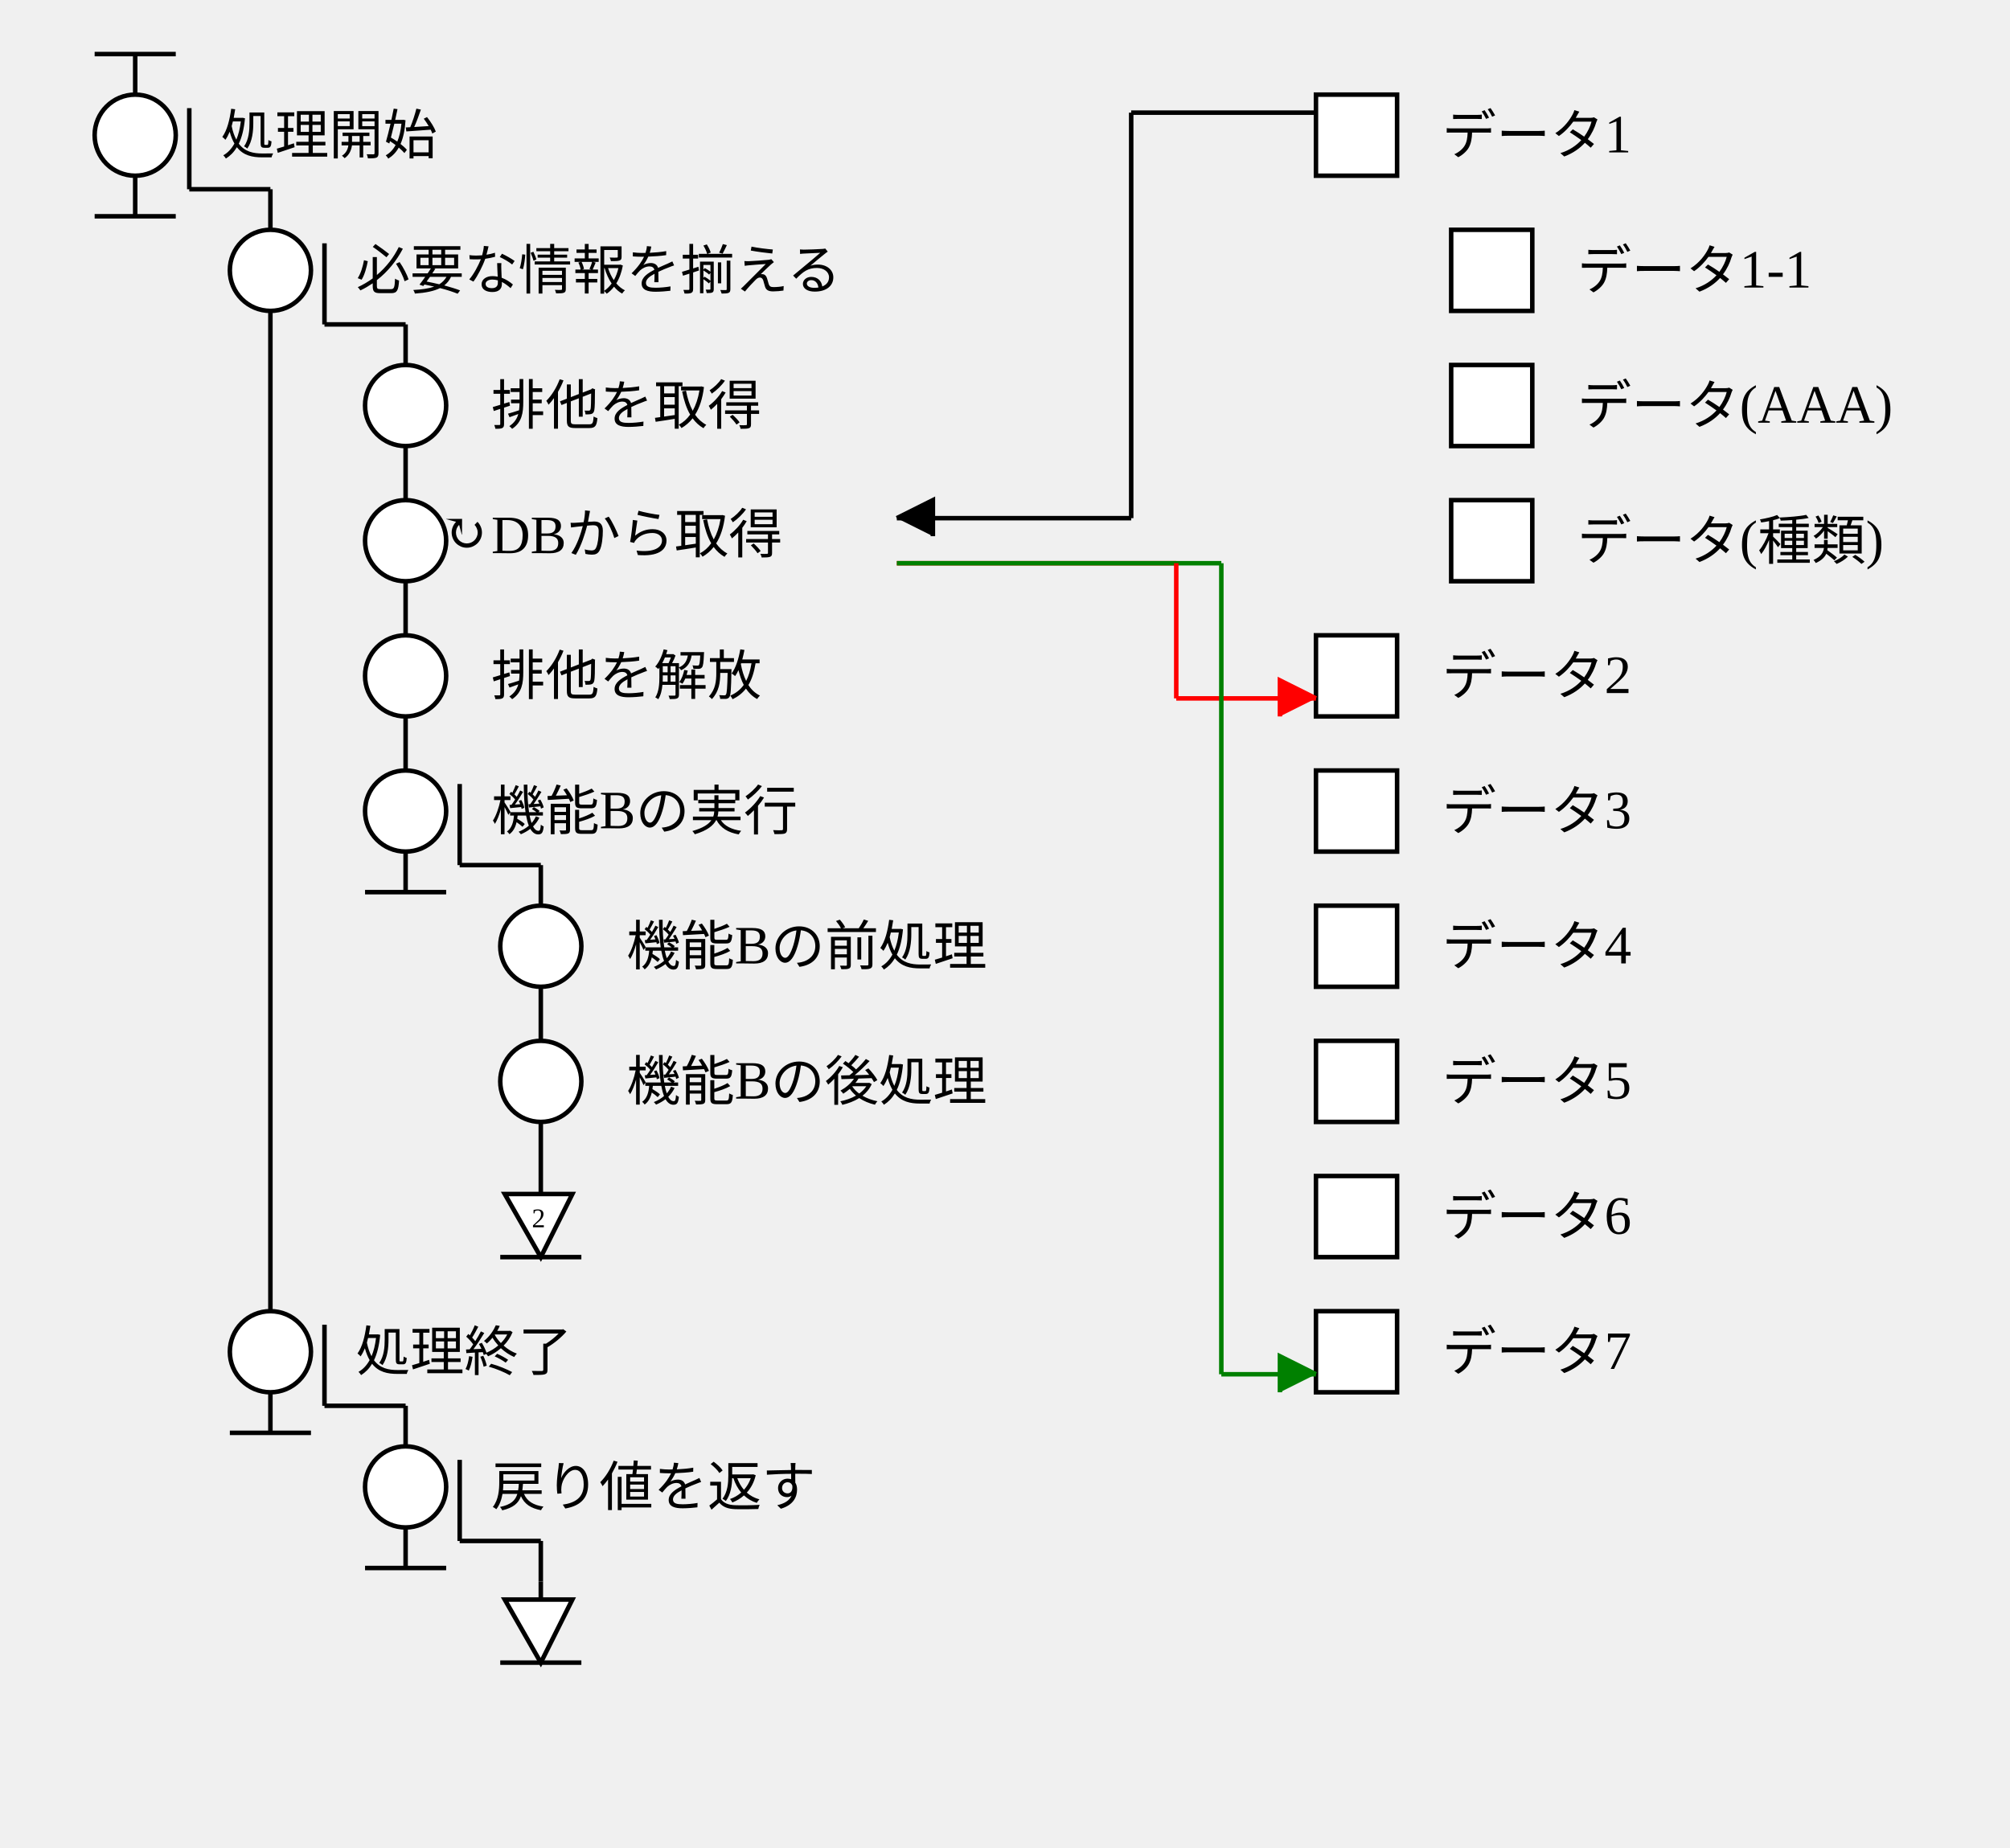
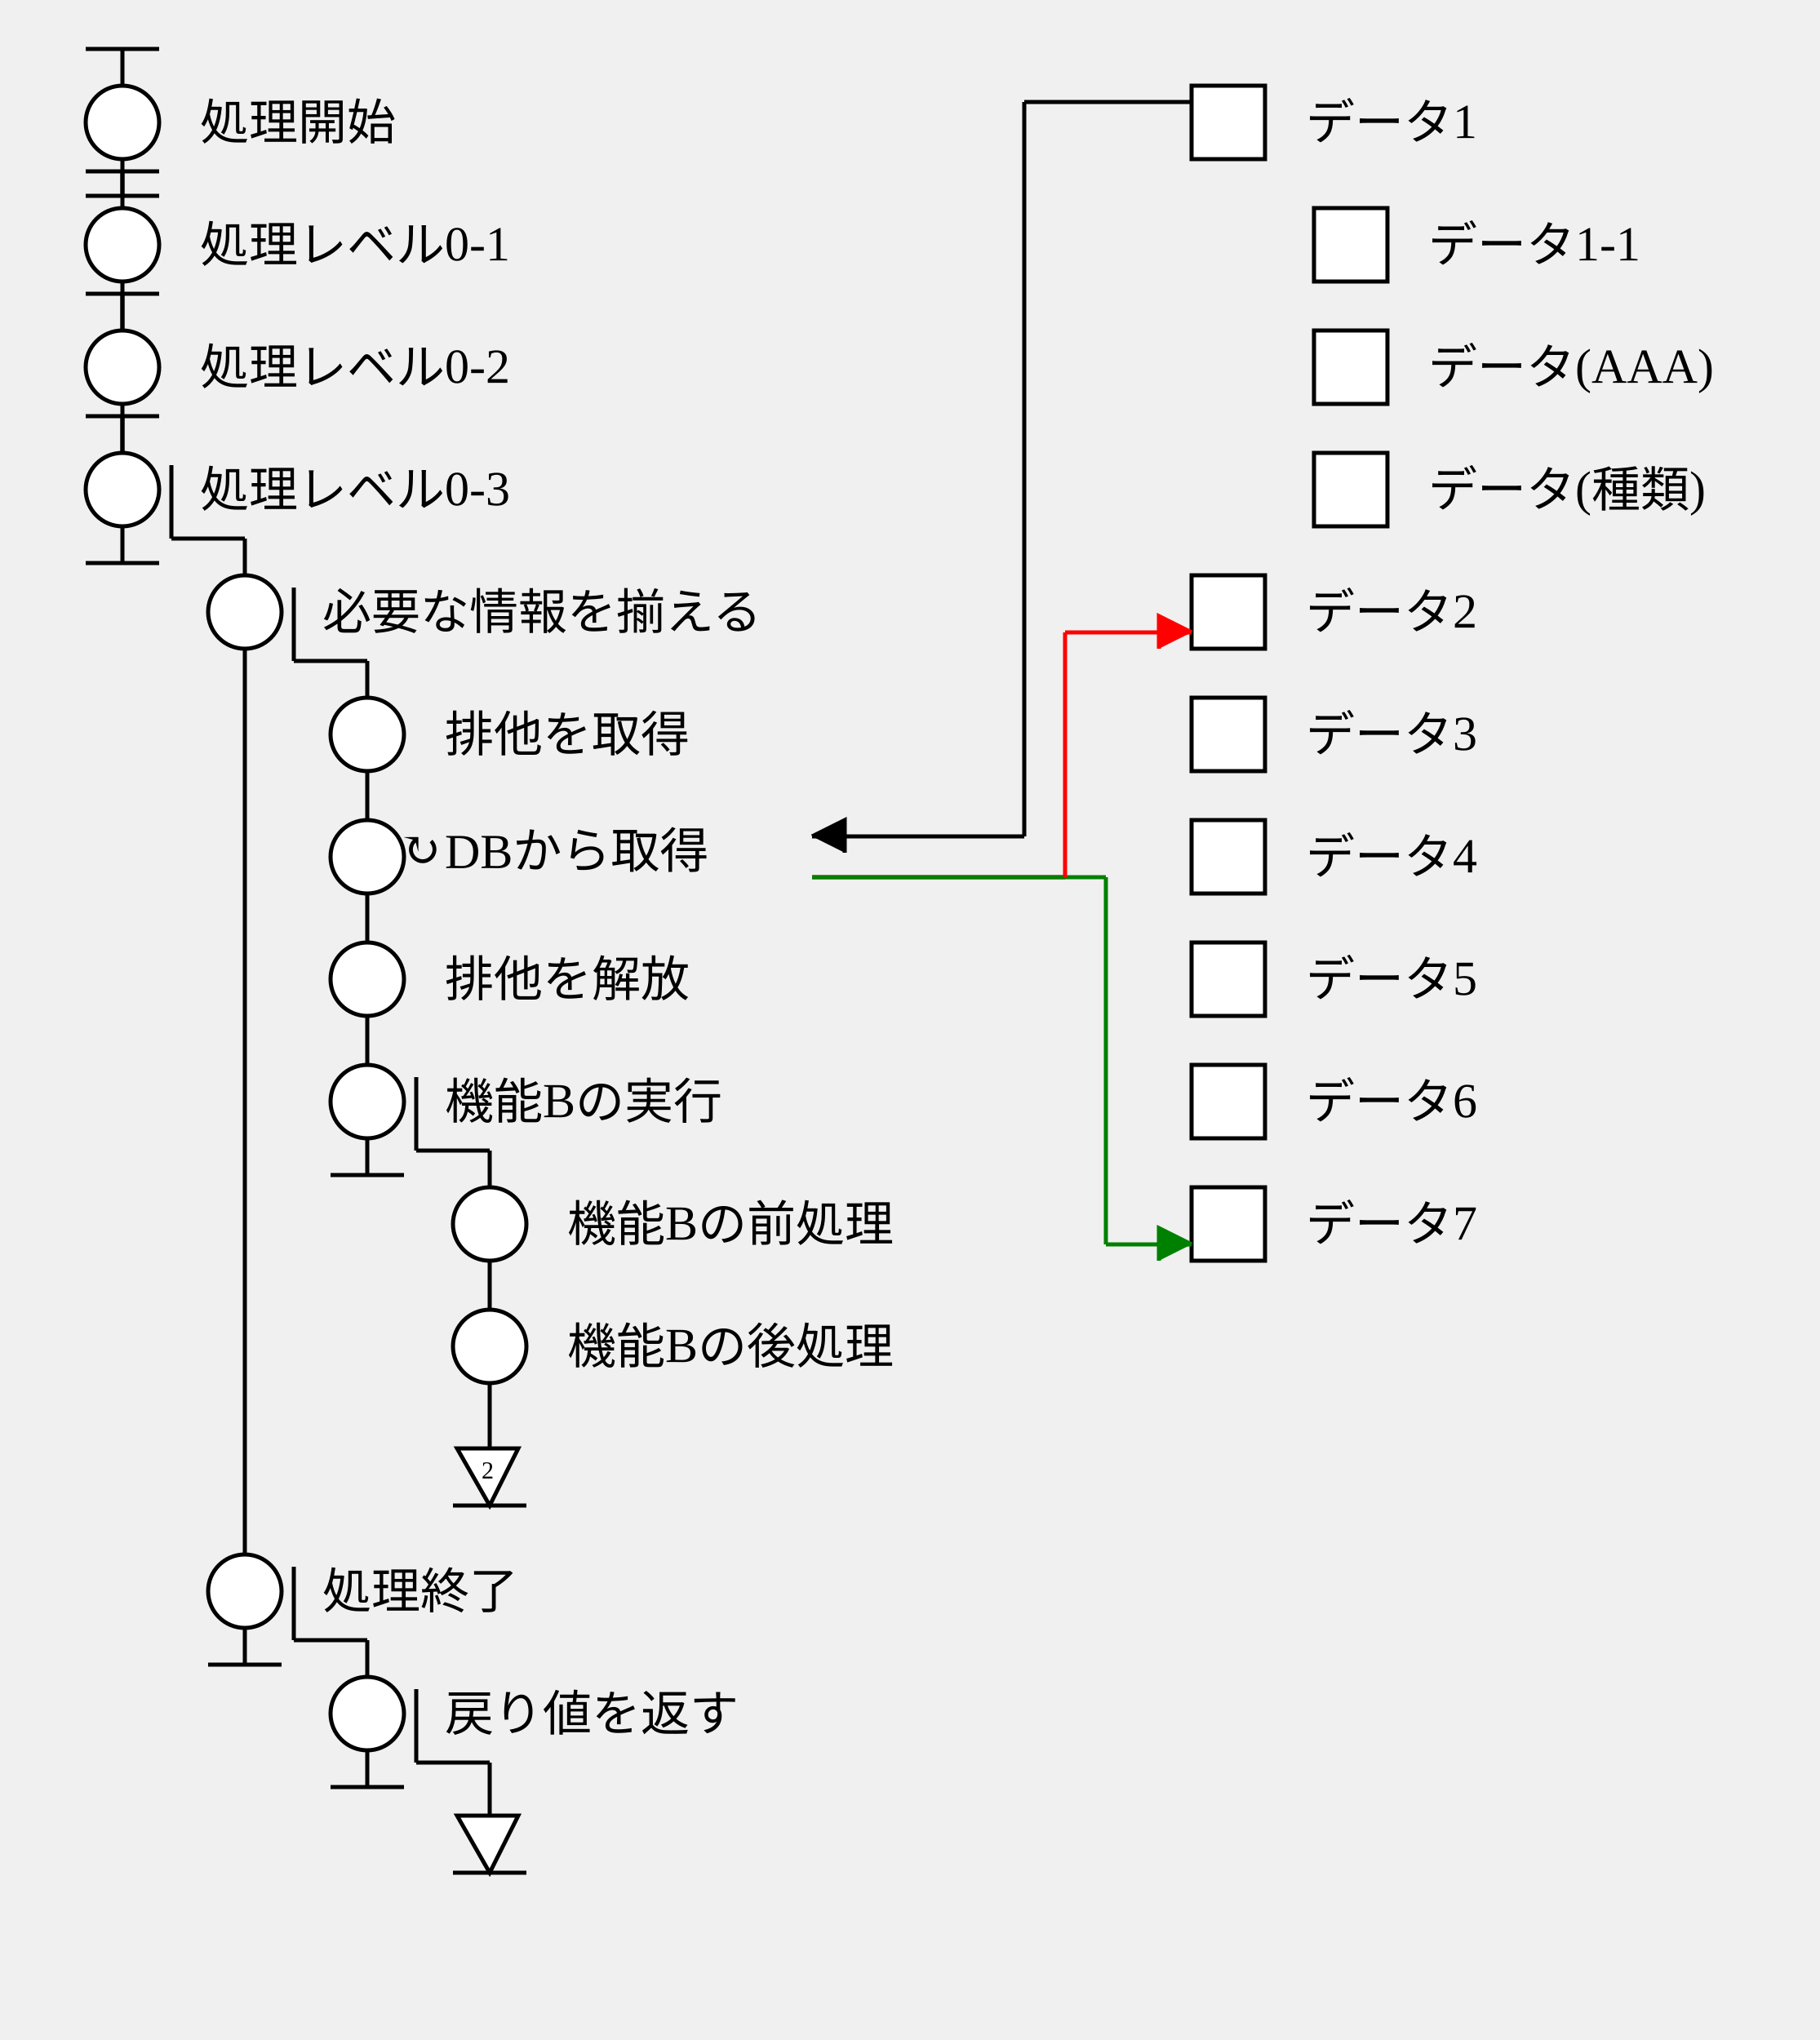
- <svg xmlns="http://www.w3.org/2000/svg" width="446" height="410" style="background-color: #808d81">
+ <svg xmlns="http://www.w3.org/2000/svg" width="446" height="500" style="background-color: #808d81">
  <circle cx="30" cy="30" r="9" fill="white" stroke="black" />
  <text x="49" y="30" text-anchor="left" dominant-baseline="middle" font-size="100%" rotate="0">処理開始</text>
  <line x1="30" y1="12" x2="30" y2="21" stroke="black" />
  <line x1="21" y1="12" x2="39" y2="12" stroke="black" />
  <line x1="30" y1="39" x2="30" y2="48" stroke="black" />
  <line x1="21" y1="48" x2="39" y2="48" stroke="black" />
-   <circle cx="60" cy="60" r="9" fill="white" stroke="black" />
-   <text x="79" y="60" text-anchor="left" dominant-baseline="middle" font-size="100%" rotate="0">必要な情報を揃える</text>
-   <line x1="60" y1="42" x2="60" y2="51" stroke="black" />
-   <line x1="42" y1="42" x2="60" y2="42" stroke="black" />
-   <line x1="42" y1="24" x2="42" y2="42" stroke="black" />
-   <circle cx="90" cy="90" r="9" fill="white" stroke="black" />
-   <text x="109" y="90" text-anchor="left" dominant-baseline="middle" font-size="100%" rotate="0">排他を取得</text>
-   <line x1="90" y1="72" x2="90" y2="81" stroke="black" />
-   <line x1="72" y1="72" x2="90" y2="72" stroke="black" />
-   <line x1="72" y1="54" x2="72" y2="72" stroke="black" />
-   <circle cx="90" cy="120" r="9" fill="white" stroke="black" />
-   <text x="98" y="119" text-anchor="left" dominant-baseline="middle" font-size="100%" rotate="240">↻</text>
-   <text x="109" y="120" text-anchor="left" dominant-baseline="middle" font-size="100%" rotate="0">DBから取得</text>
-   <line x1="90" y1="99" x2="90" y2="111" stroke="black" />
-   <circle cx="90" cy="150" r="9" fill="white" stroke="black" />
-   <text x="109" y="150" text-anchor="left" dominant-baseline="middle" font-size="100%" rotate="0">排他を解放</text>
-   <line x1="90" y1="129" x2="90" y2="141" stroke="black" />
+   <circle cx="30" cy="60" r="9" fill="white" stroke="black" />
+   <text x="49" y="60" text-anchor="left" dominant-baseline="middle" font-size="100%" rotate="0">処理レベル0-1</text>
+   <line x1="30" y1="42" x2="30" y2="51" stroke="black" />
+   <line x1="21" y1="42" x2="39" y2="42" stroke="black" />
+   <circle cx="30" cy="90" r="9" fill="white" stroke="black" />
+   <text x="49" y="90" text-anchor="left" dominant-baseline="middle" font-size="100%" rotate="0">処理レベル0-2</text>
+   <line x1="30" y1="69" x2="30" y2="81" stroke="black" />
+   <line x1="30" y1="72" x2="30" y2="81" stroke="black" />
+   <line x1="21" y1="72" x2="39" y2="72" stroke="black" />
+   <circle cx="30" cy="120" r="9" fill="white" stroke="black" />
+   <text x="49" y="120" text-anchor="left" dominant-baseline="middle" font-size="100%" rotate="0">処理レベル0-3</text>
+   <line x1="30" y1="99" x2="30" y2="111" stroke="black" />
+   <line x1="30" y1="102" x2="30" y2="111" stroke="black" />
+   <line x1="21" y1="102" x2="39" y2="102" stroke="black" />
+   <line x1="30" y1="129" x2="30" y2="138" stroke="black" />
+   <line x1="21" y1="138" x2="39" y2="138" stroke="black" />
+   <circle cx="60" cy="150" r="9" fill="white" stroke="black" />
+   <text x="79" y="150" text-anchor="left" dominant-baseline="middle" font-size="100%" rotate="0">必要な情報を揃える</text>
+   <line x1="60" y1="132" x2="60" y2="141" stroke="black" />
+   <line x1="42" y1="132" x2="60" y2="132" stroke="black" />
+   <line x1="42" y1="114" x2="42" y2="132" stroke="black" />
  <circle cx="90" cy="180" r="9" fill="white" stroke="black" />
-   <text x="109" y="180" text-anchor="left" dominant-baseline="middle" font-size="100%" rotate="0">機能Bの実行</text>
-   <line x1="90" y1="159" x2="90" y2="171" stroke="black" />
-   <line x1="90" y1="189" x2="90" y2="198" stroke="black" />
-   <line x1="81" y1="198" x2="99" y2="198" stroke="black" />
-   <circle cx="120" cy="210" r="9" fill="white" stroke="black" />
-   <text x="139" y="210" text-anchor="left" dominant-baseline="middle" font-size="100%" rotate="0">機能Bの前処理</text>
-   <line x1="120" y1="192" x2="120" y2="201" stroke="black" />
-   <line x1="102" y1="192" x2="120" y2="192" stroke="black" />
-   <line x1="102" y1="174" x2="102" y2="192" stroke="black" />
-   <circle cx="120" cy="240" r="9" fill="white" stroke="black" />
-   <text x="139" y="240" text-anchor="left" dominant-baseline="middle" font-size="100%" rotate="0">機能Bの後処理</text>
-   <line x1="120" y1="219" x2="120" y2="231" stroke="black" />
-   <line x1="120" y1="261" x2="120" y2="270" stroke="black" />
-   <polygon points="120 279 112 265 127 265" fill="white" stroke="black" />
-   <line x1="111" y1="279" x2="129" y2="279" stroke="black" />
-   <text x="118" y="271" text-anchor="left" dominant-baseline="middle" font-size="50%" rotate="0">2</text>
-   <line x1="120" y1="249" x2="120" y2="261" stroke="black" />
-   <circle cx="60" cy="300" r="9" fill="white" stroke="black" />
-   <text x="79" y="300" text-anchor="left" dominant-baseline="middle" font-size="100%" rotate="0">処理終了</text>
-   <line x1="60" y1="69" x2="60" y2="291" stroke="black" />
-   <line x1="60" y1="309" x2="60" y2="318" stroke="black" />
-   <line x1="51" y1="318" x2="69" y2="318" stroke="black" />
-   <circle cx="90" cy="330" r="9" fill="white" stroke="black" />
-   <text x="109" y="330" text-anchor="left" dominant-baseline="middle" font-size="100%" rotate="0">戻り値を返す</text>
-   <line x1="90" y1="339" x2="90" y2="348" stroke="black" />
-   <line x1="81" y1="348" x2="99" y2="348" stroke="black" />
-   <line x1="90" y1="312" x2="90" y2="321" stroke="black" />
-   <line x1="72" y1="312" x2="90" y2="312" stroke="black" />
-   <line x1="72" y1="294" x2="72" y2="312" stroke="black" />
+   <text x="109" y="180" text-anchor="left" dominant-baseline="middle" font-size="100%" rotate="0">排他を取得</text>
+   <line x1="90" y1="162" x2="90" y2="171" stroke="black" />
+   <line x1="72" y1="162" x2="90" y2="162" stroke="black" />
+   <line x1="72" y1="144" x2="72" y2="162" stroke="black" />
+   <circle cx="90" cy="210" r="9" fill="white" stroke="black" />
+   <text x="98" y="209" text-anchor="left" dominant-baseline="middle" font-size="100%" rotate="240">↻</text>
+   <text x="109" y="210" text-anchor="left" dominant-baseline="middle" font-size="100%" rotate="0">DBから取得</text>
+   <line x1="90" y1="189" x2="90" y2="201" stroke="black" />
+   <circle cx="90" cy="240" r="9" fill="white" stroke="black" />
+   <text x="109" y="240" text-anchor="left" dominant-baseline="middle" font-size="100%" rotate="0">排他を解放</text>
+   <line x1="90" y1="219" x2="90" y2="231" stroke="black" />
+   <circle cx="90" cy="270" r="9" fill="white" stroke="black" />
+   <text x="109" y="270" text-anchor="left" dominant-baseline="middle" font-size="100%" rotate="0">機能Bの実行</text>
+   <line x1="90" y1="249" x2="90" y2="261" stroke="black" />
+   <line x1="90" y1="279" x2="90" y2="288" stroke="black" />
+   <line x1="81" y1="288" x2="99" y2="288" stroke="black" />
+   <circle cx="120" cy="300" r="9" fill="white" stroke="black" />
+   <text x="139" y="300" text-anchor="left" dominant-baseline="middle" font-size="100%" rotate="0">機能Bの前処理</text>
+   <line x1="120" y1="282" x2="120" y2="291" stroke="black" />
+   <line x1="102" y1="282" x2="120" y2="282" stroke="black" />
+   <line x1="102" y1="264" x2="102" y2="282" stroke="black" />
+   <circle cx="120" cy="330" r="9" fill="white" stroke="black" />
+   <text x="139" y="330" text-anchor="left" dominant-baseline="middle" font-size="100%" rotate="0">機能Bの後処理</text>
+   <line x1="120" y1="309" x2="120" y2="321" stroke="black" />
  <line x1="120" y1="351" x2="120" y2="360" stroke="black" />
  <polygon points="120 369 112 355 127 355" fill="white" stroke="black" />
  <line x1="111" y1="369" x2="129" y2="369" stroke="black" />
-   <line x1="120" y1="342" x2="120" y2="351" stroke="black" />
-   <line x1="102" y1="342" x2="120" y2="342" stroke="black" />
-   <line x1="102" y1="324" x2="102" y2="342" stroke="black" />
-   <line x1="199" y1="115" x2="251" y2="115" stroke="black" />
-   <path d="M 199 115 L 207 111 L 207 119" stroke="black" fill="black" />
-   <line x1="199" y1="125" x2="261" y2="125" stroke="red" />
-   <line x1="199" y1="125" x2="271" y2="125" stroke="green" />
+   <text x="118" y="361" text-anchor="left" dominant-baseline="middle" font-size="50%" rotate="0">2</text>
+   <line x1="120" y1="339" x2="120" y2="351" stroke="black" />
+   <circle cx="60" cy="390" r="9" fill="white" stroke="black" />
+   <text x="79" y="390" text-anchor="left" dominant-baseline="middle" font-size="100%" rotate="0">処理終了</text>
+   <line x1="60" y1="159" x2="60" y2="381" stroke="black" />
+   <line x1="60" y1="399" x2="60" y2="408" stroke="black" />
+   <line x1="51" y1="408" x2="69" y2="408" stroke="black" />
+   <circle cx="90" cy="420" r="9" fill="white" stroke="black" />
+   <text x="109" y="420" text-anchor="left" dominant-baseline="middle" font-size="100%" rotate="0">戻り値を返す</text>
+   <line x1="90" y1="429" x2="90" y2="438" stroke="black" />
+   <line x1="81" y1="438" x2="99" y2="438" stroke="black" />
+   <line x1="90" y1="402" x2="90" y2="411" stroke="black" />
+   <line x1="72" y1="402" x2="90" y2="402" stroke="black" />
+   <line x1="72" y1="384" x2="72" y2="402" stroke="black" />
+   <line x1="120" y1="441" x2="120" y2="450" stroke="black" />
+   <polygon points="120 459 112 445 127 445" fill="white" stroke="black" />
+   <line x1="111" y1="459" x2="129" y2="459" stroke="black" />
+   <line x1="120" y1="432" x2="120" y2="441" stroke="black" />
+   <line x1="102" y1="432" x2="120" y2="432" stroke="black" />
+   <line x1="102" y1="414" x2="102" y2="432" stroke="black" />
+   <line x1="199" y1="205" x2="251" y2="205" stroke="black" />
+   <path d="M 199 205 L 207 201 L 207 209" stroke="black" fill="black" />
+   <line x1="199" y1="215" x2="261" y2="215" stroke="red" />
+   <line x1="199" y1="215" x2="271" y2="215" stroke="green" />
  <rect x="292" y="21" width="18" height="18" fill="white" stroke="black" />
  <text x="320" y="30" text-anchor="left" dominant-baseline="middle" font-size="100%" rotate="0">データ1</text>
  <line x1="251" y1="25" x2="292" y2="25" stroke="black" />
  <rect x="322" y="51" width="18" height="18" fill="white" stroke="black" />
  <text x="350" y="60" text-anchor="left" dominant-baseline="middle" font-size="100%" rotate="0">データ1-1</text>
  <rect x="322" y="81" width="18" height="18" fill="white" stroke="black" />
  <text x="350" y="90" text-anchor="left" dominant-baseline="middle" font-size="100%" rotate="0">データ(AAA)</text>
  <rect x="322" y="111" width="18" height="18" fill="white" stroke="black" />
  <text x="350" y="120" text-anchor="left" dominant-baseline="middle" font-size="100%" rotate="0">データ(種類)</text>
  <rect x="292" y="141" width="18" height="18" fill="white" stroke="black" />
  <text x="320" y="150" text-anchor="left" dominant-baseline="middle" font-size="100%" rotate="0">データ2</text>
  <line x1="261" y1="155" x2="292" y2="155" stroke="red" />
  <path d="M 292 155 L 284 151 L 284 159" stroke="red" fill="red" />
  <rect x="292" y="171" width="18" height="18" fill="white" stroke="black" />
  <text x="320" y="180" text-anchor="left" dominant-baseline="middle" font-size="100%" rotate="0">データ3</text>
  <rect x="292" y="201" width="18" height="18" fill="white" stroke="black" />
  <text x="320" y="210" text-anchor="left" dominant-baseline="middle" font-size="100%" rotate="0">データ4</text>
  <rect x="292" y="231" width="18" height="18" fill="white" stroke="black" />
  <text x="320" y="240" text-anchor="left" dominant-baseline="middle" font-size="100%" rotate="0">データ5</text>
  <rect x="292" y="261" width="18" height="18" fill="white" stroke="black" />
  <text x="320" y="270" text-anchor="left" dominant-baseline="middle" font-size="100%" rotate="0">データ6</text>
  <rect x="292" y="291" width="18" height="18" fill="white" stroke="black" />
  <text x="320" y="300" text-anchor="left" dominant-baseline="middle" font-size="100%" rotate="0">データ7</text>
  <line x1="271" y1="305" x2="292" y2="305" stroke="green" />
  <path d="M 292 305 L 284 301 L 284 309" stroke="green" fill="green" />
-   <line x1="251" y1="25" x2="251" y2="115" stroke="black" />
-   <line x1="261" y1="125" x2="261" y2="155" stroke="red" />
-   <line x1="271" y1="125" x2="271" y2="305" stroke="green" />
+   <line x1="251" y1="25" x2="251" y2="205" stroke="black" />
+   <line x1="261" y1="155" x2="261" y2="215" stroke="red" />
+   <line x1="271" y1="215" x2="271" y2="305" stroke="green" />
</svg>
